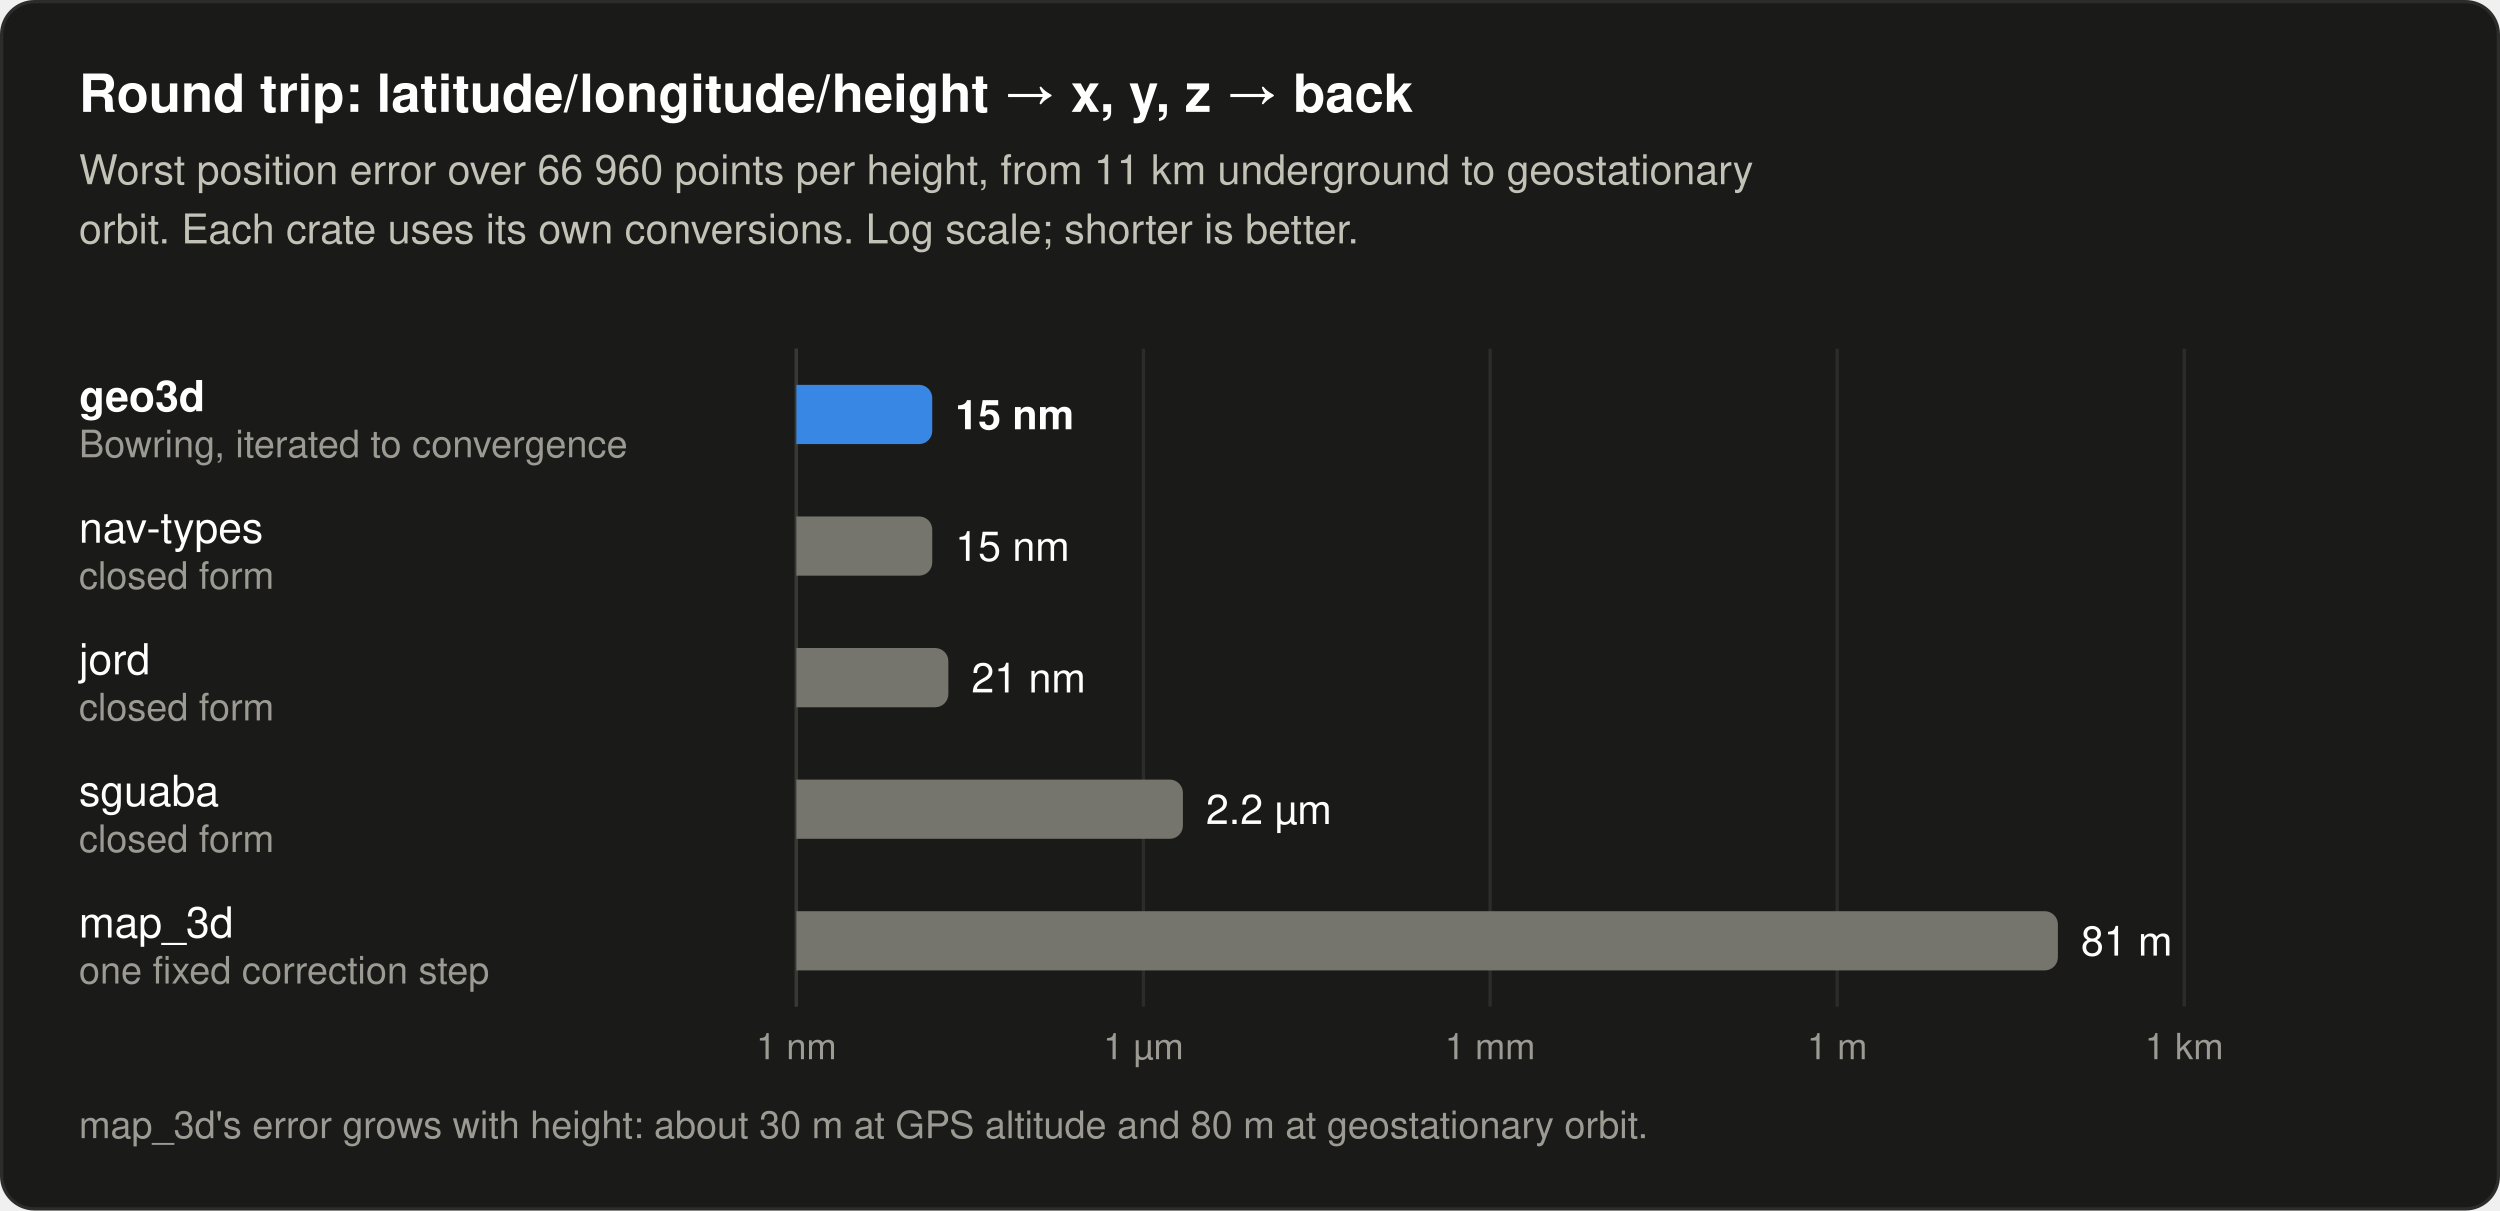
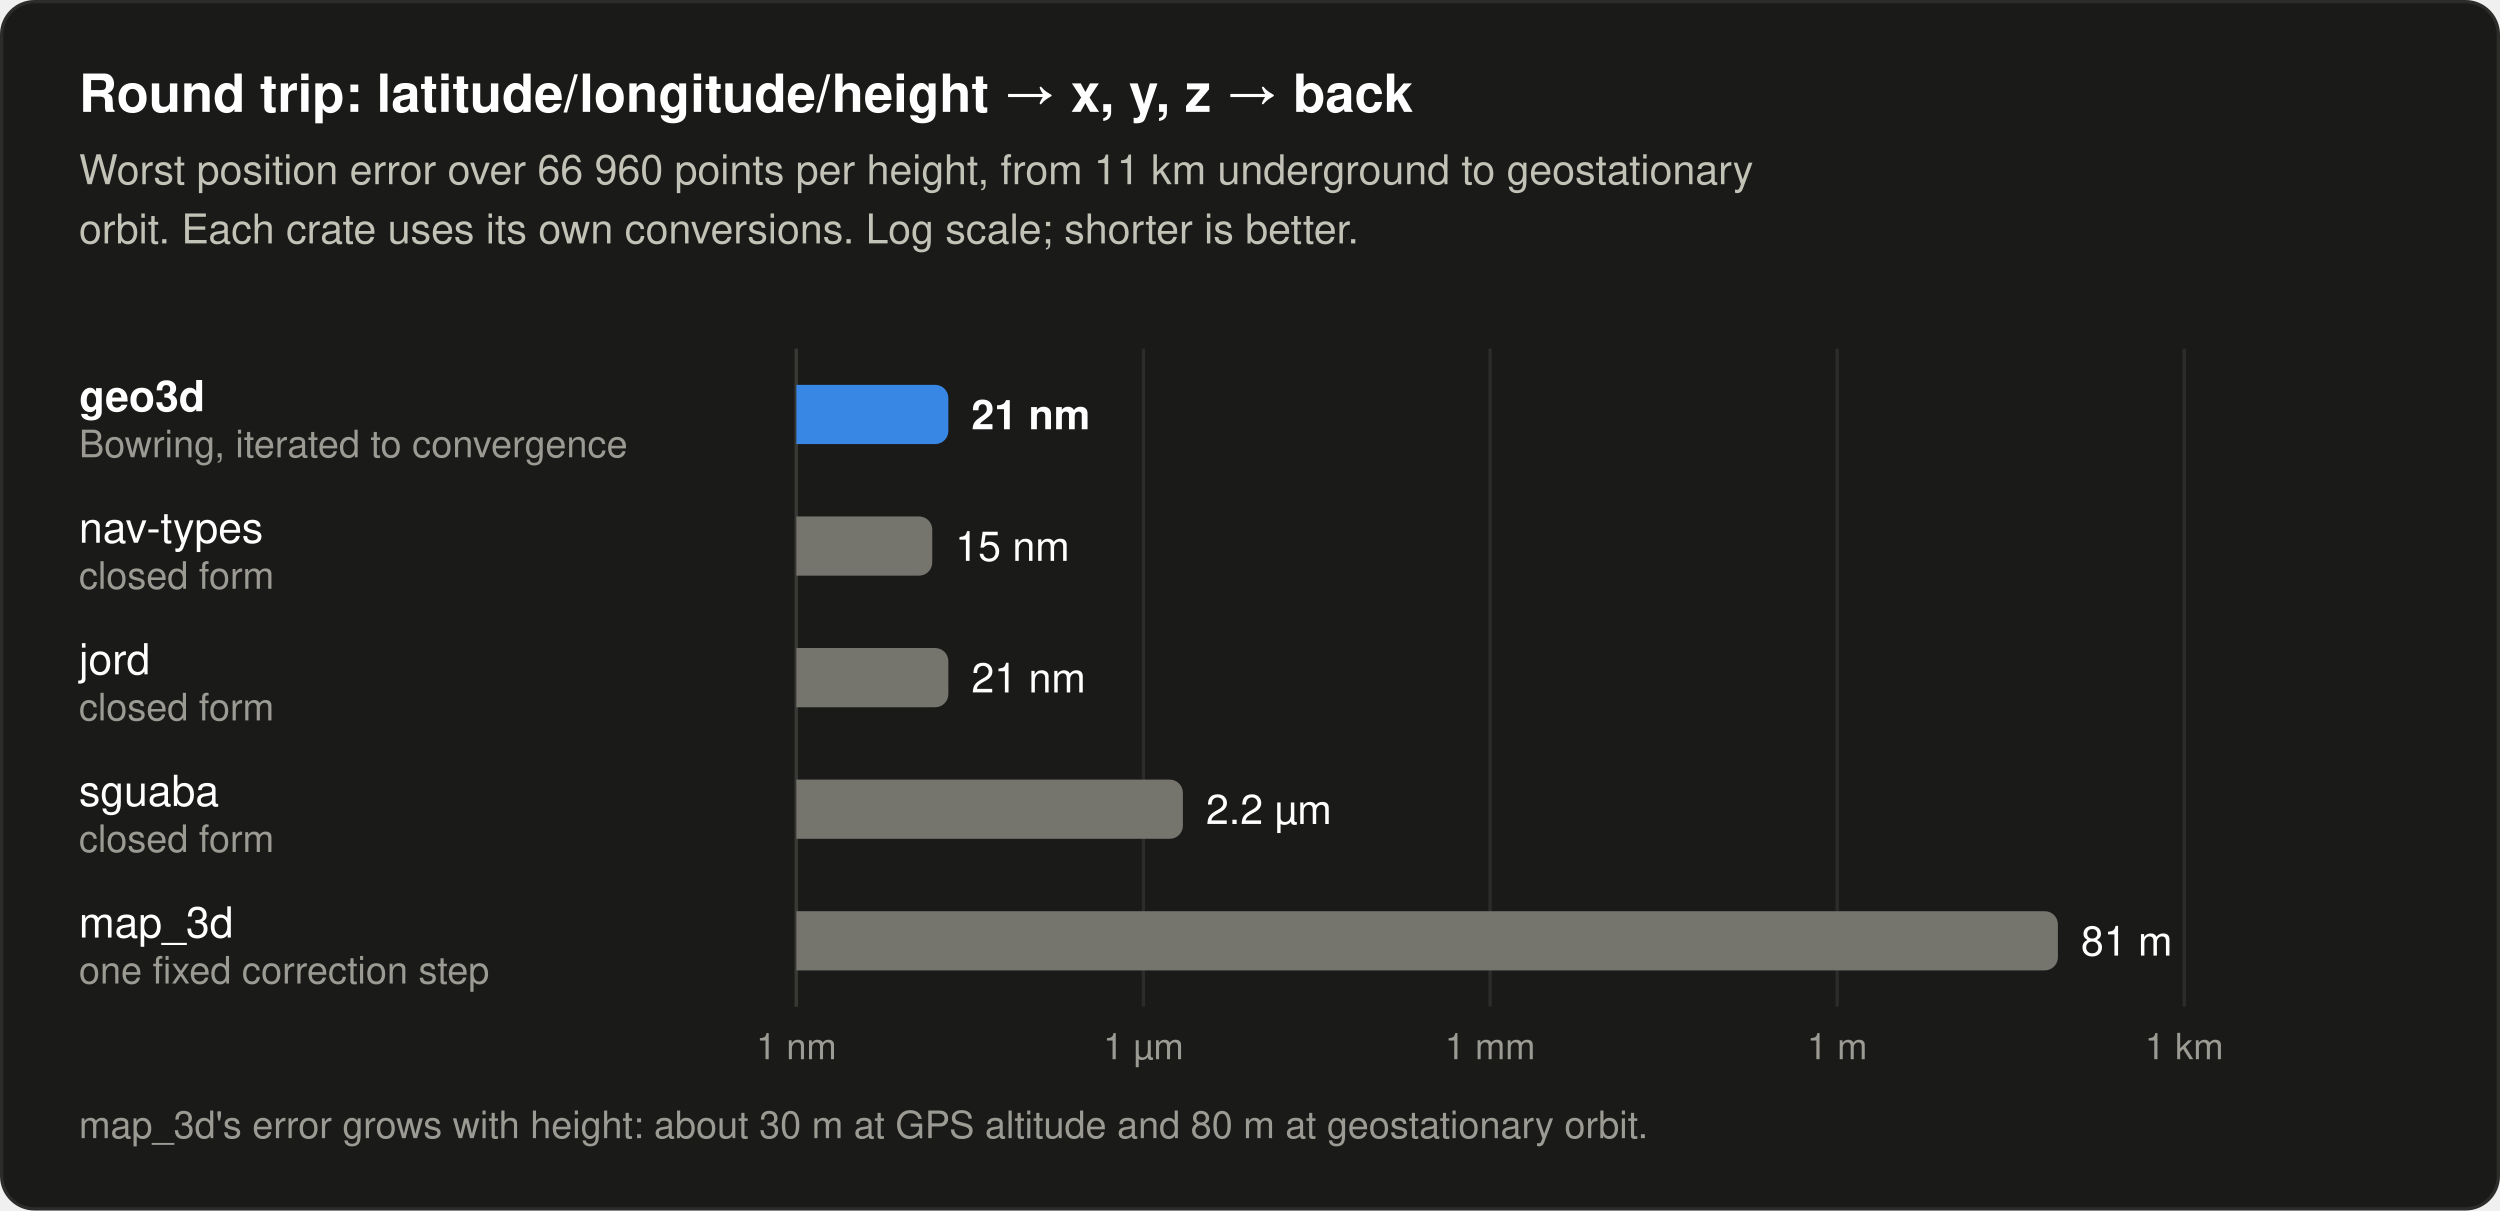
- <svg xmlns="http://www.w3.org/2000/svg" width="760" height="368" viewBox="0 0 760 368" font-family="system-ui, -apple-system, 'Segoe UI', Helvetica, Arial, sans-serif" role="img" aria-label="Worst round-trip position error up to geostationary height: geo3d 15 nm, map_3d 81 m">
+ <svg xmlns="http://www.w3.org/2000/svg" width="760" height="368" viewBox="0 0 760 368" font-family="system-ui, -apple-system, 'Segoe UI', Helvetica, Arial, sans-serif" role="img" aria-label="Worst round-trip position error up to geostationary height: geo3d 21 nm, map_3d 81 m">
  <rect x="0.5" y="0.5" width="759" height="367" rx="10" fill="#1a1a19" stroke="#2c2c2a" />
  <text x="24.0" y="34.0" font-size="16" font-weight="600" fill="#ffffff" text-anchor="start">Round trip: latitude/longitude/height → x, y, z → back</text>
  <text x="24.0" y="56.0" font-size="12.5" font-weight="400" fill="#c3c2b7" text-anchor="start">Worst position error over 66 960 points per height, from 11 km underground to geostationary</text>
  <text x="24.0" y="74.0" font-size="12.5" font-weight="400" fill="#c3c2b7" text-anchor="start">orbit. Each crate uses its own conversions. Log scale; shorter is better.</text>
  <line x1="242.1" y1="106" x2="242.1" y2="306" stroke="#2c2c2a" />
  <text x="242.1" y="322.0" font-size="11" font-weight="400" fill="#9b9a93" text-anchor="middle">1 nm</text>
  <line x1="347.6" y1="106" x2="347.6" y2="306" stroke="#2c2c2a" />
  <text x="347.6" y="322.0" font-size="11" font-weight="400" fill="#9b9a93" text-anchor="middle">1 µm</text>
  <line x1="453.0" y1="106" x2="453.0" y2="306" stroke="#2c2c2a" />
  <text x="453.0" y="322.0" font-size="11" font-weight="400" fill="#9b9a93" text-anchor="middle">1 mm</text>
  <line x1="558.5" y1="106" x2="558.5" y2="306" stroke="#2c2c2a" />
  <text x="558.5" y="322.0" font-size="11" font-weight="400" fill="#9b9a93" text-anchor="middle">1 m</text>
  <line x1="664.0" y1="106" x2="664.0" y2="306" stroke="#2c2c2a" />
  <text x="664.0" y="322.0" font-size="11" font-weight="400" fill="#9b9a93" text-anchor="middle">1 km</text>
  <line x1="242.08" y1="106" x2="242.08" y2="306" stroke="#383835" />
  <text x="24.0" y="125.0" font-size="13" font-weight="600" fill="#ffffff" text-anchor="start">geo3d</text>
  <text x="24.0" y="139.0" font-size="11.5" font-weight="400" fill="#9b9a93" text-anchor="start">Bowring, iterated to convergence</text>
-   <path d="M242.1,117.0 H279.4 A4.0,4.0 0 0 1 283.4,121.0 V131.0 A4.0,4.0 0 0 1 279.4,135.0 H242.1 Z" fill="#3987e5" />
-   <text x="290.4" y="130.5" font-size="12.5" font-weight="600" fill="#ffffff" text-anchor="start">15 nm</text>
+   <path d="M242.1,117.0 H284.3 A4.0,4.0 0 0 1 288.3,121.0 V131.0 A4.0,4.0 0 0 1 284.3,135.0 H242.1 Z" fill="#3987e5" />
+   <text x="295.3" y="130.5" font-size="12.5" font-weight="600" fill="#ffffff" text-anchor="start">21 nm</text>
  <text x="24.0" y="165.0" font-size="13" font-weight="400" fill="#ffffff" text-anchor="start">nav-types</text>
  <text x="24.0" y="179.0" font-size="11.5" font-weight="400" fill="#9b9a93" text-anchor="start">closed form</text>
  <path d="M242.1,157.0 H279.4 A4.0,4.0 0 0 1 283.4,161.0 V171.0 A4.0,4.0 0 0 1 279.4,175.0 H242.1 Z" fill="#75746d" />
  <text x="290.4" y="170.5" font-size="12.5" font-weight="400" fill="#ffffff" text-anchor="start">15 nm</text>
  <text x="24.0" y="205.0" font-size="13" font-weight="400" fill="#ffffff" text-anchor="start">jord</text>
  <text x="24.0" y="219.0" font-size="11.5" font-weight="400" fill="#9b9a93" text-anchor="start">closed form</text>
  <path d="M242.1,197.0 H284.3 A4.0,4.0 0 0 1 288.3,201.0 V211.0 A4.0,4.0 0 0 1 284.3,215.0 H242.1 Z" fill="#75746d" />
  <text x="295.3" y="210.5" font-size="12.5" font-weight="400" fill="#ffffff" text-anchor="start">21 nm</text>
  <text x="24.0" y="245.0" font-size="13" font-weight="400" fill="#ffffff" text-anchor="start">sguaba</text>
  <text x="24.0" y="259.0" font-size="11.5" font-weight="400" fill="#9b9a93" text-anchor="start">closed form</text>
  <path d="M242.1,237.0 H355.6 A4.0,4.0 0 0 1 359.6,241.0 V251.0 A4.0,4.0 0 0 1 355.6,255.0 H242.1 Z" fill="#75746d" />
  <text x="366.6" y="250.5" font-size="12.5" font-weight="400" fill="#ffffff" text-anchor="start">2.2 µm</text>
  <text x="24.0" y="285.0" font-size="13" font-weight="400" fill="#ffffff" text-anchor="start">map_3d</text>
  <text x="24.0" y="299.0" font-size="11.5" font-weight="400" fill="#9b9a93" text-anchor="start">one fixed correction step</text>
  <path d="M242.1,277.0 H621.6 A4.0,4.0 0 0 1 625.6,281.0 V291.0 A4.0,4.0 0 0 1 621.6,295.0 H242.1 Z" fill="#75746d" />
  <text x="632.6" y="290.5" font-size="12.5" font-weight="400" fill="#ffffff" text-anchor="start">81 m</text>
  <text x="24.0" y="346.0" font-size="11.5" font-weight="400" fill="#9b9a93" text-anchor="start">map_3d's error grows with height: about 30 m at GPS altitude and 80 m at geostationary orbit.</text>
</svg>
